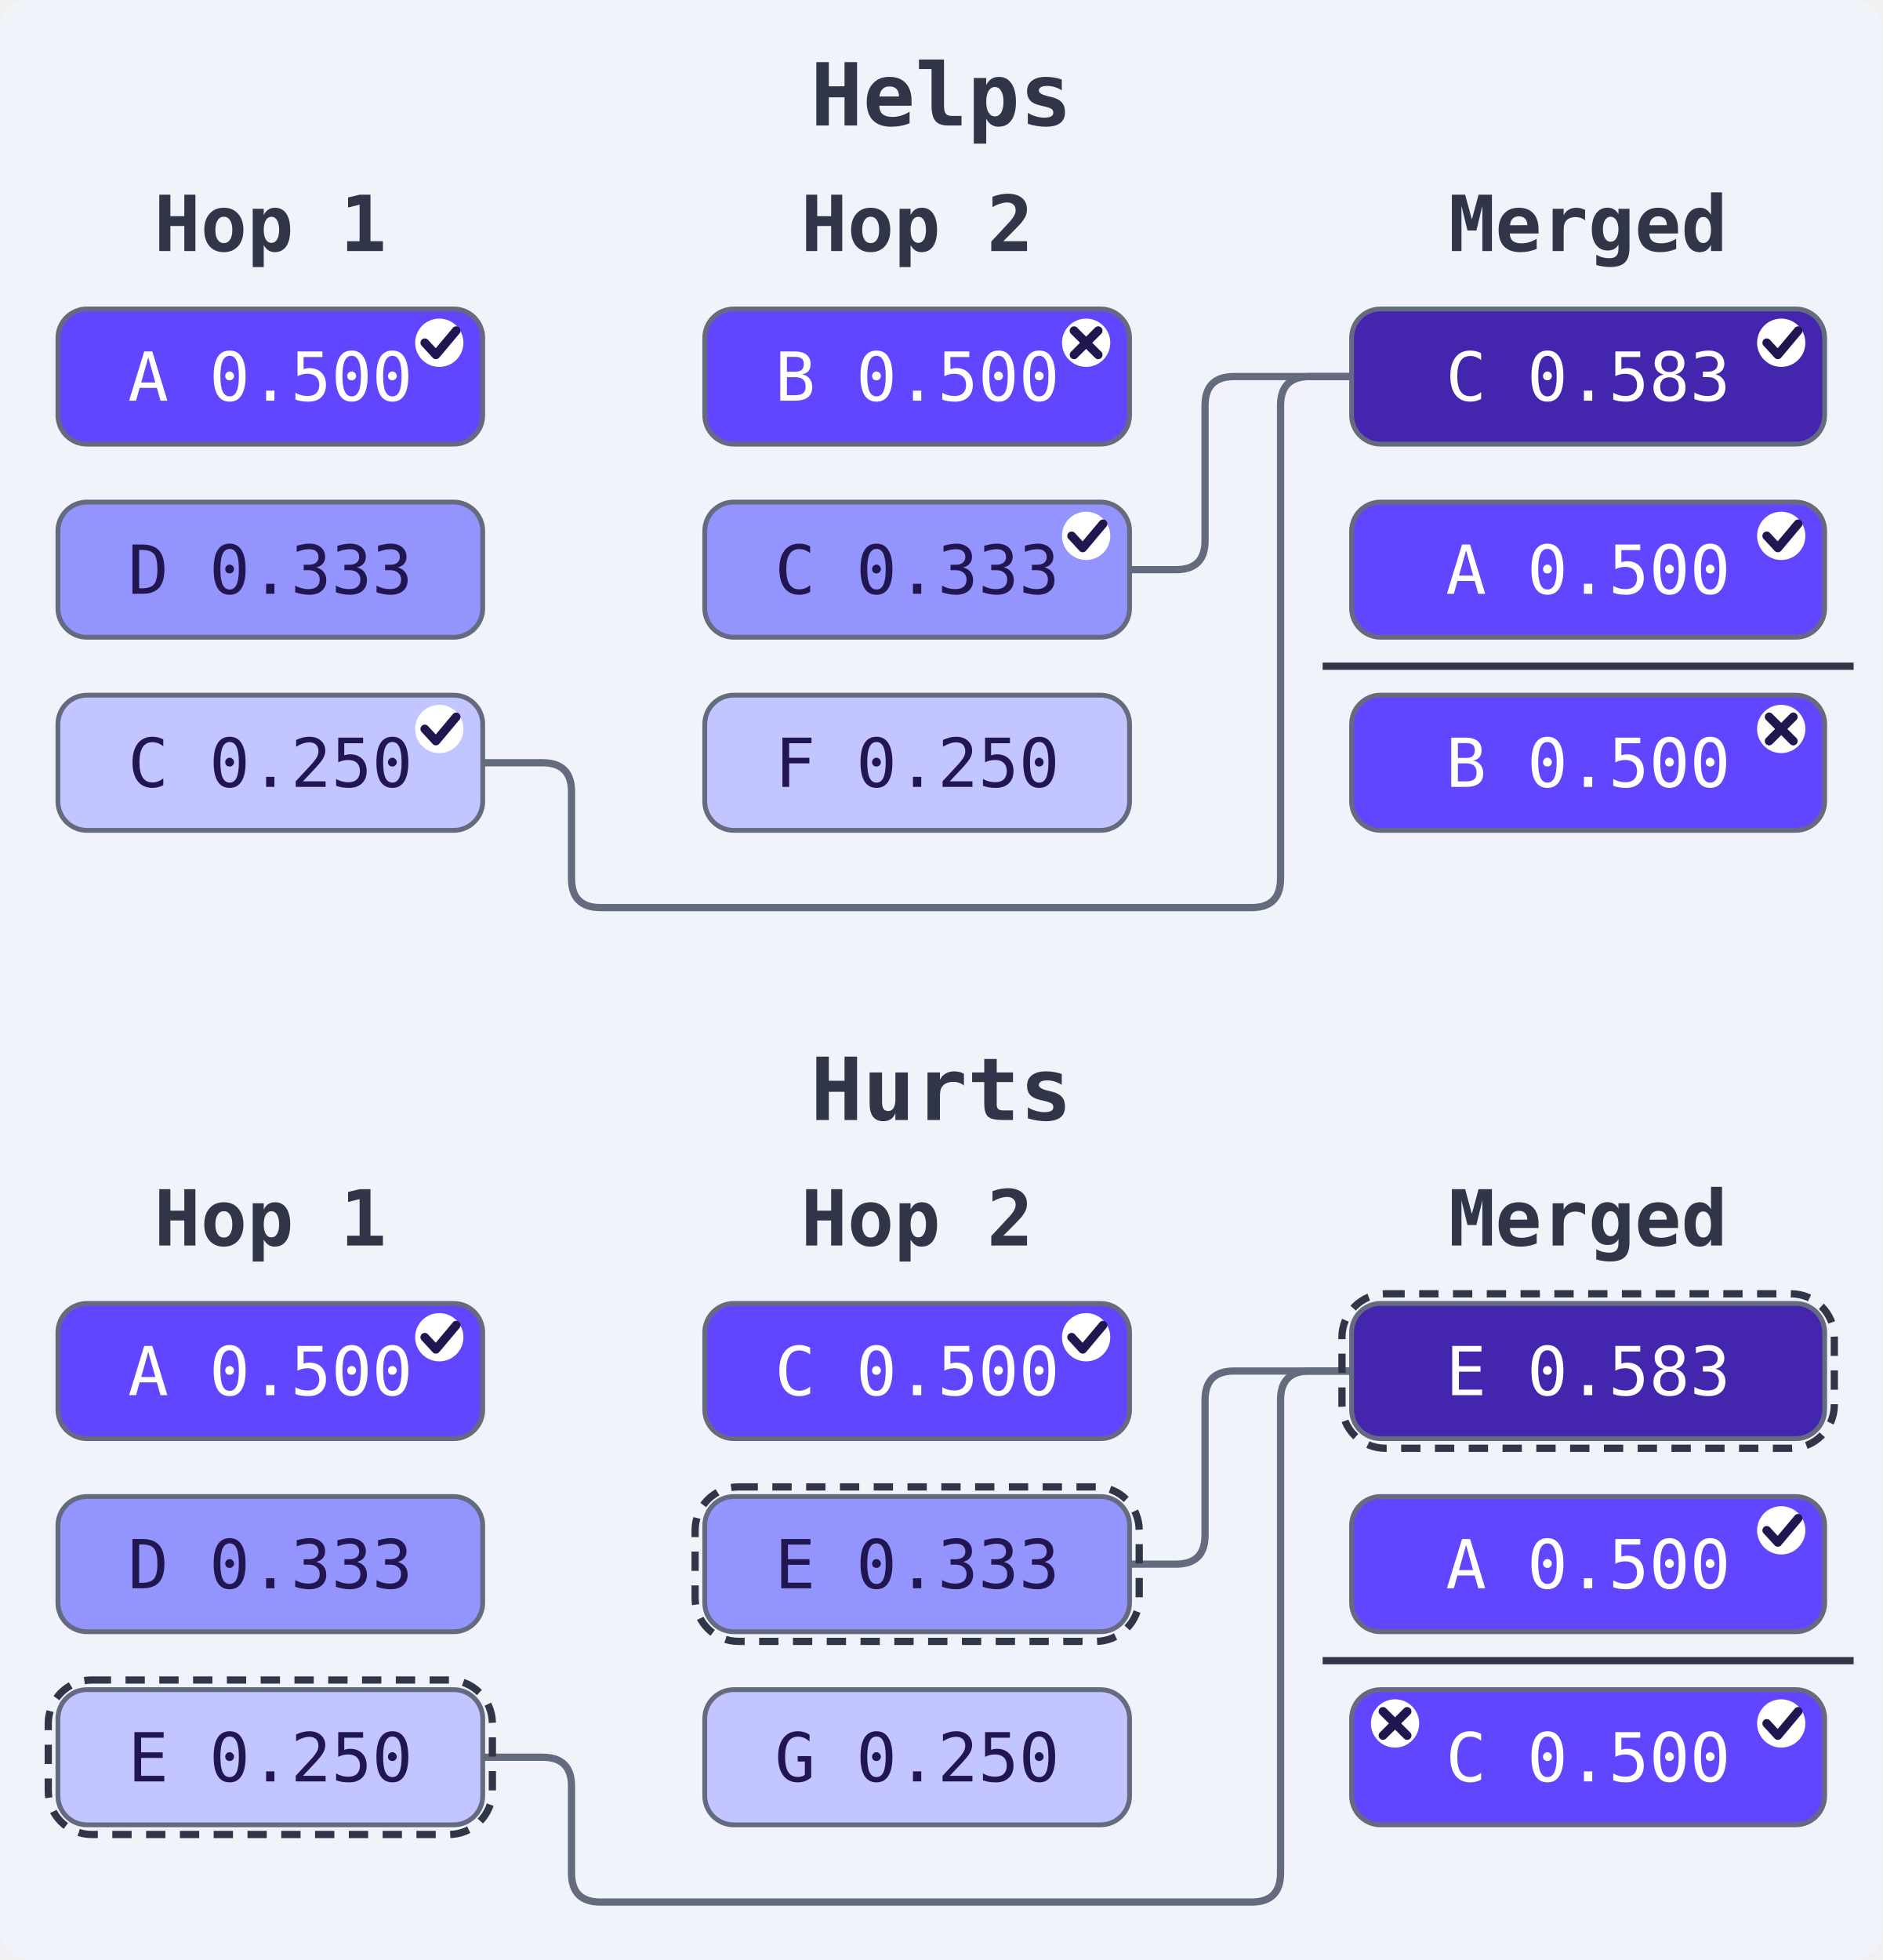
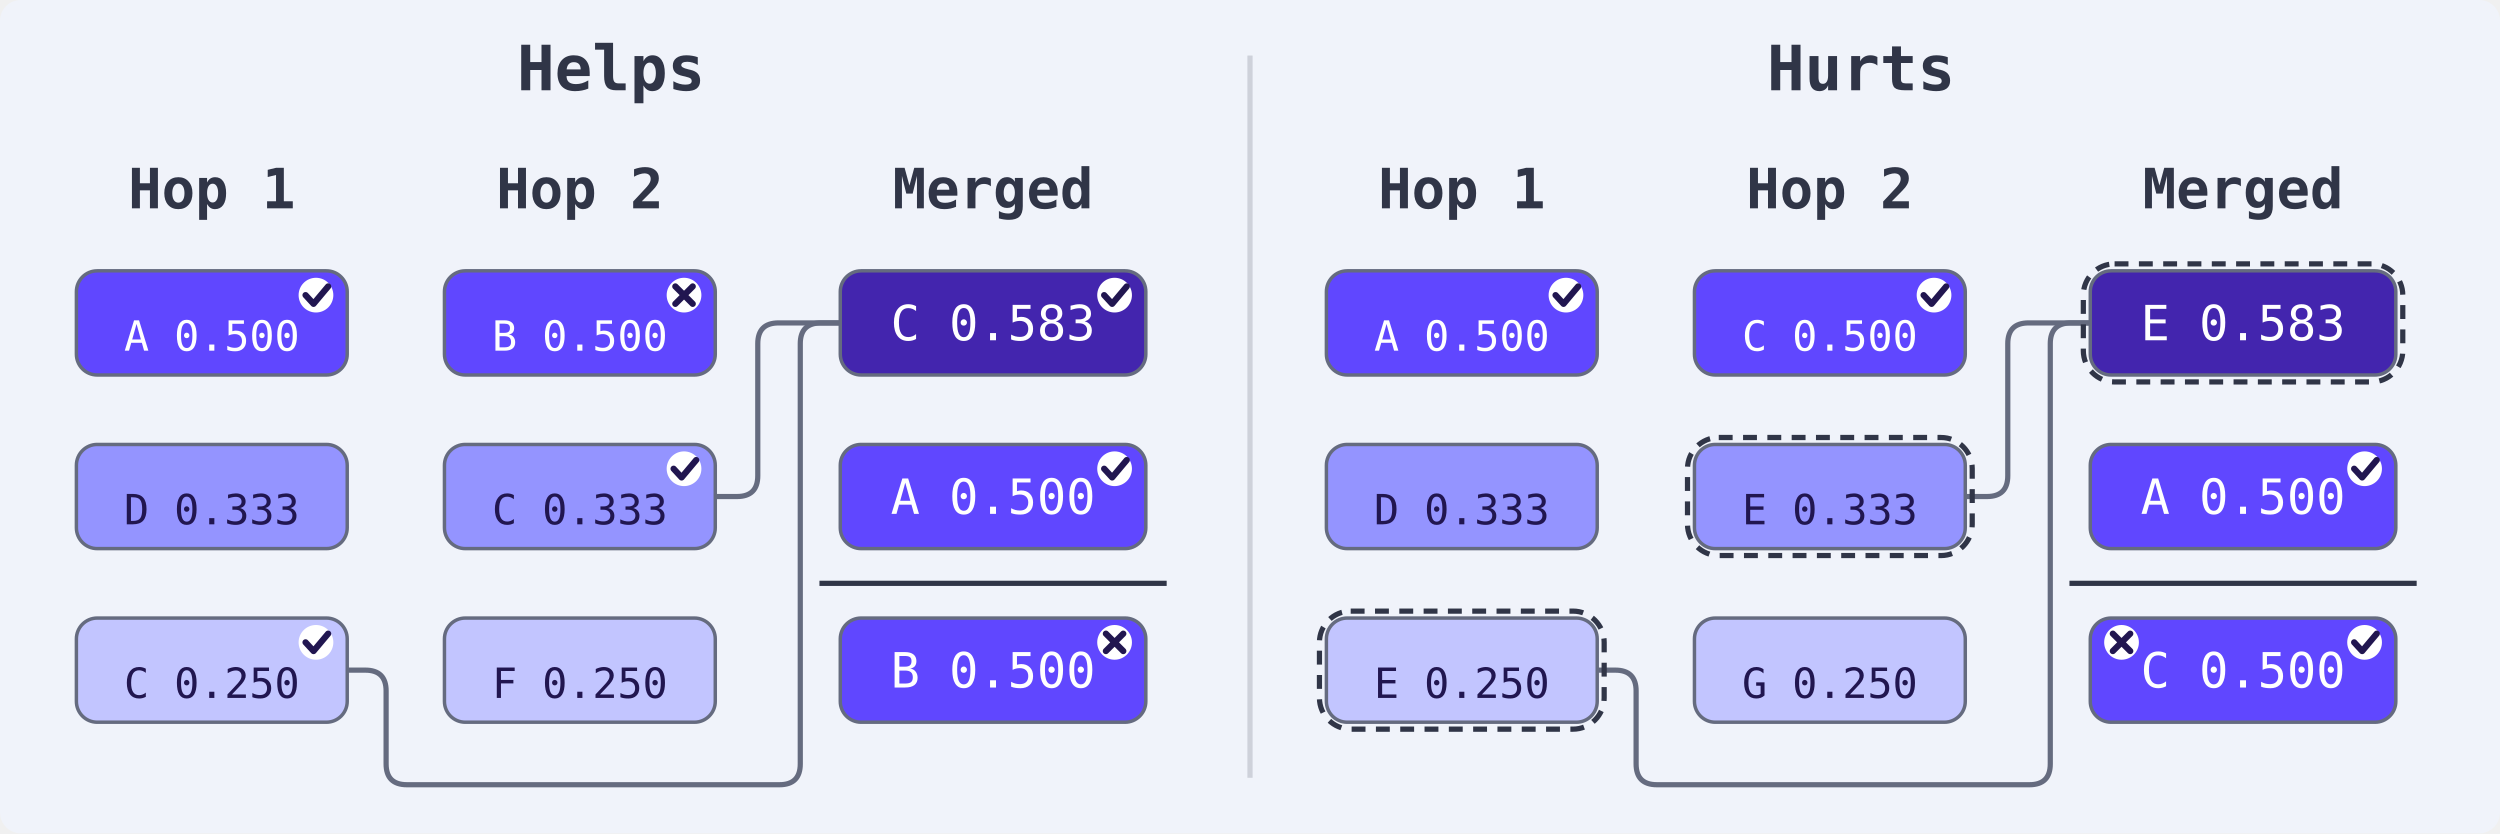
- <svg xmlns="http://www.w3.org/2000/svg" width="390" height="406" viewBox="0 0 390 406">
-   <rect width="390" height="406" rx="6" fill="#f0f3fa" />
+ <svg xmlns="http://www.w3.org/2000/svg" width="720" height="240" viewBox="0 0 720 240">
+   <rect width="720" height="240" rx="6" fill="#f0f3fa" />
  <style>
    text { font-family: 'Geist Mono', 'SFMono-Regular', Consolas, monospace; font-size: 16px; font-weight: 600; fill: #303547; text-anchor: middle; }
    .tile-label { font-family: 'Geist Mono', 'SFMono-Regular', Consolas, monospace; font-weight: 500; }
    .panel-title { font-size: 18px; }
    .connector { fill: none; stroke: #656b7f; stroke-width: 1.5; stroke-linecap: round; stroke-linejoin: round; }
    .cutoff { stroke: #303547; stroke-width: 1.5; }
    .vague { fill: none; stroke: #303547; stroke-width: 1.5; stroke-dasharray: 4 3; }
  </style>
+   <path class="cutoff" d="M360 16V224" opacity="0.18" />
  <g id="helps" transform="translate(0 0)">
-     <text class="panel-title" x="195" y="26">Helps</text>
-     <text x="56" y="52">Hop 1</text>
-     <text x="190" y="52">Hop 2</text>
-     <text x="329" y="52">Merged</text>
-     <path class="connector" d="M100 158H112.4Q118.4 158 118.4 164V182Q118.4 188 124.4 188H259.28Q265.28 188 265.28 182V84Q265.28 78 271.28 78H280" />
-     <path class="connector" d="M234 118H243.64Q249.64 118 249.64 112V84Q249.64 78 255.64 78H280" />
-     <path class="cutoff" d="M274 138H384" />
-     <g id="helps-hop1-1" transform="translate(12 64)">
-       <rect width="88" height="28" rx="6" stroke="#656b7f" stroke-width="1" fill="#6047ff" />
-       <text class="tile-label" x="44" y="19" style="font-size:14px;fill:#ffffff">A 0.500</text>
+     <text class="panel-title" x="176" y="26">Helps</text>
+     <text x="61" y="60">Hop 1</text>
+     <text x="167" y="60">Hop 2</text>
+     <text x="286" y="60">Merged</text>
+     <path class="connector" d="M100 193H105.2Q111.2 193 111.2 199V220Q111.2 226 117.2 226H224.48Q230.48 226 230.48 220V99Q230.48 93 236.48 93H242" />
+     <path class="connector" d="M206 143H212.24Q218.24 143 218.24 137V99Q218.24 93 224.24 93H242" />
+     <path class="cutoff" d="M236 168H336" />
+     <g id="helps-hop1-1" transform="translate(22 78)">
+       <rect width="78" height="30" rx="6" stroke="#656b7f" stroke-width="1" fill="#6047ff" />
+       <text class="tile-label" x="39" y="23" style="font-size:12px;fill:#ffffff">A 0.500</text>
+       <g transform="translate(69 7)">
+         <circle r="5" fill="#ffffff" />
+         <path d="M-3 0L-0.7 2.5L3.5-2.5" fill="none" stroke="#211650" stroke-width="1.8" stroke-linecap="round" stroke-linejoin="round" />
+       </g>
+     </g>
+     <g id="helps-hop1-2" transform="translate(22 128)">
+       <rect width="78" height="30" rx="6" stroke="#656b7f" stroke-width="1" fill="#9494ff" />
+       <text class="tile-label" x="39" y="23" style="font-size:12px;fill:#211650">D 0.333</text>
+     </g>
+     <g id="helps-hop1-3" transform="translate(22 178)">
+       <rect width="78" height="30" rx="6" stroke="#656b7f" stroke-width="1" fill="#c2c5ff" />
+       <text class="tile-label" x="39" y="23" style="font-size:12px;fill:#211650">C 0.250</text>
+       <g transform="translate(69 7)">
+         <circle r="5" fill="#ffffff" />
+         <path d="M-3 0L-0.7 2.5L3.5-2.5" fill="none" stroke="#211650" stroke-width="1.8" stroke-linecap="round" stroke-linejoin="round" />
+       </g>
+     </g>
+     <g id="helps-hop2-1" transform="translate(128 78)">
+       <rect width="78" height="30" rx="6" stroke="#656b7f" stroke-width="1" fill="#6047ff" />
+       <text class="tile-label" x="39" y="23" style="font-size:12px;fill:#ffffff">B 0.500</text>
+       <g transform="translate(69 7)">
+         <circle r="5" fill="#ffffff" />
+         <path d="M-2.5-2.5L2.5 2.5M-2.5 2.5L2.5-2.5" fill="none" stroke="#211650" stroke-width="1.8" stroke-linecap="round" stroke-linejoin="round" />
+       </g>
+     </g>
+     <g id="helps-hop2-2" transform="translate(128 128)">
+       <rect width="78" height="30" rx="6" stroke="#656b7f" stroke-width="1" fill="#9494ff" />
+       <text class="tile-label" x="39" y="23" style="font-size:12px;fill:#211650">C 0.333</text>
+       <g transform="translate(69 7)">
+         <circle r="5" fill="#ffffff" />
+         <path d="M-3 0L-0.7 2.5L3.5-2.5" fill="none" stroke="#211650" stroke-width="1.8" stroke-linecap="round" stroke-linejoin="round" />
+       </g>
+     </g>
+     <g id="helps-hop2-3" transform="translate(128 178)">
+       <rect width="78" height="30" rx="6" stroke="#656b7f" stroke-width="1" fill="#c2c5ff" />
+       <text class="tile-label" x="39" y="23" style="font-size:12px;fill:#211650">F 0.250</text>
+     </g>
+     <g id="helps-merged-1" transform="translate(242 78)">
+       <rect width="88" height="30" rx="6" stroke="#656b7f" stroke-width="1" fill="#4325ae" />
+       <text class="tile-label" x="44" y="20" style="font-size:14px;fill:#ffffff">C 0.583</text>
      <g transform="translate(79 7)">
        <circle r="5" fill="#ffffff" />
        <path d="M-3 0L-0.7 2.5L3.5-2.5" fill="none" stroke="#211650" stroke-width="1.8" stroke-linecap="round" stroke-linejoin="round" />
      </g>
    </g>
-     <g id="helps-hop1-2" transform="translate(12 104)">
-       <rect width="88" height="28" rx="6" stroke="#656b7f" stroke-width="1" fill="#9494ff" />
-       <text class="tile-label" x="44" y="19" style="font-size:14px;fill:#211650">D 0.333</text>
-     </g>
-     <g id="helps-hop1-3" transform="translate(12 144)">
-       <rect width="88" height="28" rx="6" stroke="#656b7f" stroke-width="1" fill="#c2c5ff" />
-       <text class="tile-label" x="44" y="19" style="font-size:14px;fill:#211650">C 0.250</text>
+     <g id="helps-merged-2" transform="translate(242 128)">
+       <rect width="88" height="30" rx="6" stroke="#656b7f" stroke-width="1" fill="#6047ff" />
+       <text class="tile-label" x="44" y="20" style="font-size:14px;fill:#ffffff">A 0.500</text>
      <g transform="translate(79 7)">
        <circle r="5" fill="#ffffff" />
        <path d="M-3 0L-0.7 2.5L3.5-2.5" fill="none" stroke="#211650" stroke-width="1.8" stroke-linecap="round" stroke-linejoin="round" />
      </g>
    </g>
-     <g id="helps-hop2-1" transform="translate(146 64)">
-       <rect width="88" height="28" rx="6" stroke="#656b7f" stroke-width="1" fill="#6047ff" />
-       <text class="tile-label" x="44" y="19" style="font-size:14px;fill:#ffffff">B 0.500</text>
+     <g id="helps-merged-3" transform="translate(242 178)">
+       <rect width="88" height="30" rx="6" stroke="#656b7f" stroke-width="1" fill="#6047ff" />
+       <text class="tile-label" x="44" y="20" style="font-size:14px;fill:#ffffff">B 0.500</text>
      <g transform="translate(79 7)">
        <circle r="5" fill="#ffffff" />
        <path d="M-2.5-2.5L2.5 2.5M-2.5 2.5L2.5-2.5" fill="none" stroke="#211650" stroke-width="1.8" stroke-linecap="round" stroke-linejoin="round" />
      </g>
    </g>
-     <g id="helps-hop2-2" transform="translate(146 104)">
-       <rect width="88" height="28" rx="6" stroke="#656b7f" stroke-width="1" fill="#9494ff" />
-       <text class="tile-label" x="44" y="19" style="font-size:14px;fill:#211650">C 0.333</text>
+   </g>
+   <g id="hurts" transform="translate(360 0)">
+     <text class="panel-title" x="176" y="26">Hurts</text>
+     <text x="61" y="60">Hop 1</text>
+     <text x="167" y="60">Hop 2</text>
+     <text x="286" y="60">Merged</text>
+     <path class="connector" d="M100 193H105.2Q111.2 193 111.2 199V220Q111.2 226 117.2 226H224.48Q230.48 226 230.48 220V99Q230.48 93 236.48 93H242" />
+     <path class="connector" d="M206 143H212.24Q218.24 143 218.24 137V99Q218.24 93 224.24 93H242" />
+     <path class="cutoff" d="M236 168H336" />
+     <g id="hurts-hop1-1" transform="translate(22 78)">
+       <rect width="78" height="30" rx="6" stroke="#656b7f" stroke-width="1" fill="#6047ff" />
+       <text class="tile-label" x="39" y="23" style="font-size:12px;fill:#ffffff">A 0.500</text>
+       <g transform="translate(69 7)">
+         <circle r="5" fill="#ffffff" />
+         <path d="M-3 0L-0.7 2.5L3.5-2.5" fill="none" stroke="#211650" stroke-width="1.8" stroke-linecap="round" stroke-linejoin="round" />
+       </g>
+     </g>
+     <g id="hurts-hop1-2" transform="translate(22 128)">
+       <rect width="78" height="30" rx="6" stroke="#656b7f" stroke-width="1" fill="#9494ff" />
+       <text class="tile-label" x="39" y="23" style="font-size:12px;fill:#211650">D 0.333</text>
+     </g>
+     <g id="hurts-hop1-3" transform="translate(22 178)">
+       <rect width="78" height="30" rx="6" stroke="#656b7f" stroke-width="1" fill="#c2c5ff" />
+       <text class="tile-label" x="39" y="23" style="font-size:12px;fill:#211650">E 0.250</text>
+       <rect class="vague" x="-2" y="-2" width="82" height="34" rx="9" />
+     </g>
+     <g id="hurts-hop2-1" transform="translate(128 78)">
+       <rect width="78" height="30" rx="6" stroke="#656b7f" stroke-width="1" fill="#6047ff" />
+       <text class="tile-label" x="39" y="23" style="font-size:12px;fill:#ffffff">C 0.500</text>
+       <g transform="translate(69 7)">
+         <circle r="5" fill="#ffffff" />
+         <path d="M-3 0L-0.7 2.5L3.5-2.5" fill="none" stroke="#211650" stroke-width="1.8" stroke-linecap="round" stroke-linejoin="round" />
+       </g>
+     </g>
+     <g id="hurts-hop2-2" transform="translate(128 128)">
+       <rect width="78" height="30" rx="6" stroke="#656b7f" stroke-width="1" fill="#9494ff" />
+       <text class="tile-label" x="39" y="23" style="font-size:12px;fill:#211650">E 0.333</text>
+       <rect class="vague" x="-2" y="-2" width="82" height="34" rx="9" />
+     </g>
+     <g id="hurts-hop2-3" transform="translate(128 178)">
+       <rect width="78" height="30" rx="6" stroke="#656b7f" stroke-width="1" fill="#c2c5ff" />
+       <text class="tile-label" x="39" y="23" style="font-size:12px;fill:#211650">G 0.250</text>
+     </g>
+     <g id="hurts-merged-1" transform="translate(242 78)">
+       <rect width="88" height="30" rx="6" stroke="#656b7f" stroke-width="1" fill="#4325ae" />
+       <text class="tile-label" x="44" y="20" style="font-size:14px;fill:#ffffff">E 0.583</text>
+       <rect class="vague" x="-2" y="-2" width="92" height="34" rx="9" />
+     </g>
+     <g id="hurts-merged-2" transform="translate(242 128)">
+       <rect width="88" height="30" rx="6" stroke="#656b7f" stroke-width="1" fill="#6047ff" />
+       <text class="tile-label" x="44" y="20" style="font-size:14px;fill:#ffffff">A 0.500</text>
      <g transform="translate(79 7)">
        <circle r="5" fill="#ffffff" />
        <path d="M-3 0L-0.7 2.5L3.5-2.5" fill="none" stroke="#211650" stroke-width="1.8" stroke-linecap="round" stroke-linejoin="round" />
      </g>
    </g>
-     <g id="helps-hop2-3" transform="translate(146 144)">
-       <rect width="88" height="28" rx="6" stroke="#656b7f" stroke-width="1" fill="#c2c5ff" />
-       <text class="tile-label" x="44" y="19" style="font-size:14px;fill:#211650">F 0.250</text>
-     </g>
-     <g id="helps-merged-1" transform="translate(280 64)">
-       <rect width="98" height="28" rx="6" stroke="#656b7f" stroke-width="1" fill="#4325ae" />
-       <text class="tile-label" x="49" y="19" style="font-size:14px;fill:#ffffff">C 0.583</text>
-       <g transform="translate(89 7)">
-         <circle r="5" fill="#ffffff" />
-         <path d="M-3 0L-0.7 2.5L3.5-2.5" fill="none" stroke="#211650" stroke-width="1.8" stroke-linecap="round" stroke-linejoin="round" />
-       </g>
-     </g>
-     <g id="helps-merged-2" transform="translate(280 104)">
-       <rect width="98" height="28" rx="6" stroke="#656b7f" stroke-width="1" fill="#6047ff" />
-       <text class="tile-label" x="49" y="19" style="font-size:14px;fill:#ffffff">A 0.500</text>
-       <g transform="translate(89 7)">
-         <circle r="5" fill="#ffffff" />
-         <path d="M-3 0L-0.7 2.5L3.5-2.5" fill="none" stroke="#211650" stroke-width="1.8" stroke-linecap="round" stroke-linejoin="round" />
-       </g>
-     </g>
-     <g id="helps-merged-3" transform="translate(280 144)">
-       <rect width="98" height="28" rx="6" stroke="#656b7f" stroke-width="1" fill="#6047ff" />
-       <text class="tile-label" x="49" y="19" style="font-size:14px;fill:#ffffff">B 0.500</text>
-       <g transform="translate(89 7)">
-         <circle r="5" fill="#ffffff" />
-         <path d="M-2.5-2.5L2.5 2.5M-2.5 2.5L2.5-2.5" fill="none" stroke="#211650" stroke-width="1.8" stroke-linecap="round" stroke-linejoin="round" />
-       </g>
-     </g>
-   </g>
-   <g id="hurts" transform="translate(0 206)">
-     <text class="panel-title" x="195" y="26">Hurts</text>
-     <text x="56" y="52">Hop 1</text>
-     <text x="190" y="52">Hop 2</text>
-     <text x="329" y="52">Merged</text>
-     <path class="connector" d="M100 158H112.4Q118.4 158 118.4 164V182Q118.4 188 124.4 188H259.28Q265.28 188 265.28 182V84Q265.28 78 271.28 78H280" />
-     <path class="connector" d="M234 118H243.64Q249.64 118 249.64 112V84Q249.64 78 255.64 78H280" />
-     <path class="cutoff" d="M274 138H384" />
-     <g id="hurts-hop1-1" transform="translate(12 64)">
-       <rect width="88" height="28" rx="6" stroke="#656b7f" stroke-width="1" fill="#6047ff" />
-       <text class="tile-label" x="44" y="19" style="font-size:14px;fill:#ffffff">A 0.500</text>
-       <g transform="translate(79 7)">
-         <circle r="5" fill="#ffffff" />
-         <path d="M-3 0L-0.7 2.5L3.5-2.5" fill="none" stroke="#211650" stroke-width="1.8" stroke-linecap="round" stroke-linejoin="round" />
-       </g>
-     </g>
-     <g id="hurts-hop1-2" transform="translate(12 104)">
-       <rect width="88" height="28" rx="6" stroke="#656b7f" stroke-width="1" fill="#9494ff" />
-       <text class="tile-label" x="44" y="19" style="font-size:14px;fill:#211650">D 0.333</text>
-     </g>
-     <g id="hurts-hop1-3" transform="translate(12 144)">
-       <rect width="88" height="28" rx="6" stroke="#656b7f" stroke-width="1" fill="#c2c5ff" />
-       <text class="tile-label" x="44" y="19" style="font-size:14px;fill:#211650">E 0.250</text>
-       <rect class="vague" x="-2" y="-2" width="92" height="32" rx="9" />
-     </g>
-     <g id="hurts-hop2-1" transform="translate(146 64)">
-       <rect width="88" height="28" rx="6" stroke="#656b7f" stroke-width="1" fill="#6047ff" />
-       <text class="tile-label" x="44" y="19" style="font-size:14px;fill:#ffffff">C 0.500</text>
-       <g transform="translate(79 7)">
-         <circle r="5" fill="#ffffff" />
-         <path d="M-3 0L-0.7 2.5L3.5-2.5" fill="none" stroke="#211650" stroke-width="1.8" stroke-linecap="round" stroke-linejoin="round" />
-       </g>
-     </g>
-     <g id="hurts-hop2-2" transform="translate(146 104)">
-       <rect width="88" height="28" rx="6" stroke="#656b7f" stroke-width="1" fill="#9494ff" />
-       <text class="tile-label" x="44" y="19" style="font-size:14px;fill:#211650">E 0.333</text>
-       <rect class="vague" x="-2" y="-2" width="92" height="32" rx="9" />
-     </g>
-     <g id="hurts-hop2-3" transform="translate(146 144)">
-       <rect width="88" height="28" rx="6" stroke="#656b7f" stroke-width="1" fill="#c2c5ff" />
-       <text class="tile-label" x="44" y="19" style="font-size:14px;fill:#211650">G 0.250</text>
-     </g>
-     <g id="hurts-merged-1" transform="translate(280 64)">
-       <rect width="98" height="28" rx="6" stroke="#656b7f" stroke-width="1" fill="#4325ae" />
-       <text class="tile-label" x="49" y="19" style="font-size:14px;fill:#ffffff">E 0.583</text>
-       <rect class="vague" x="-2" y="-2" width="102" height="32" rx="9" />
-     </g>
-     <g id="hurts-merged-2" transform="translate(280 104)">
-       <rect width="98" height="28" rx="6" stroke="#656b7f" stroke-width="1" fill="#6047ff" />
-       <text class="tile-label" x="49" y="19" style="font-size:14px;fill:#ffffff">A 0.500</text>
-       <g transform="translate(89 7)">
-         <circle r="5" fill="#ffffff" />
-         <path d="M-3 0L-0.7 2.5L3.5-2.5" fill="none" stroke="#211650" stroke-width="1.8" stroke-linecap="round" stroke-linejoin="round" />
-       </g>
-     </g>
-     <g id="hurts-merged-3" transform="translate(280 144)">
-       <rect width="98" height="28" rx="6" stroke="#656b7f" stroke-width="1" fill="#6047ff" />
-       <text class="tile-label" x="49" y="19" style="font-size:14px;fill:#ffffff">C 0.500</text>
+     <g id="hurts-merged-3" transform="translate(242 178)">
+       <rect width="88" height="30" rx="6" stroke="#656b7f" stroke-width="1" fill="#6047ff" />
+       <text class="tile-label" x="44" y="20" style="font-size:14px;fill:#ffffff">C 0.500</text>
      <g transform="translate(9 7)">
        <circle r="5" fill="#ffffff" />
        <path d="M-2.5-2.5L2.5 2.5M-2.5 2.5L2.5-2.5" fill="none" stroke="#211650" stroke-width="1.8" stroke-linecap="round" stroke-linejoin="round" />
      </g>
-       <g transform="translate(89 7)">
+       <g transform="translate(79 7)">
        <circle r="5" fill="#ffffff" />
        <path d="M-3 0L-0.7 2.5L3.5-2.5" fill="none" stroke="#211650" stroke-width="1.8" stroke-linecap="round" stroke-linejoin="round" />
      </g>
    </g>
  </g>
</svg>
